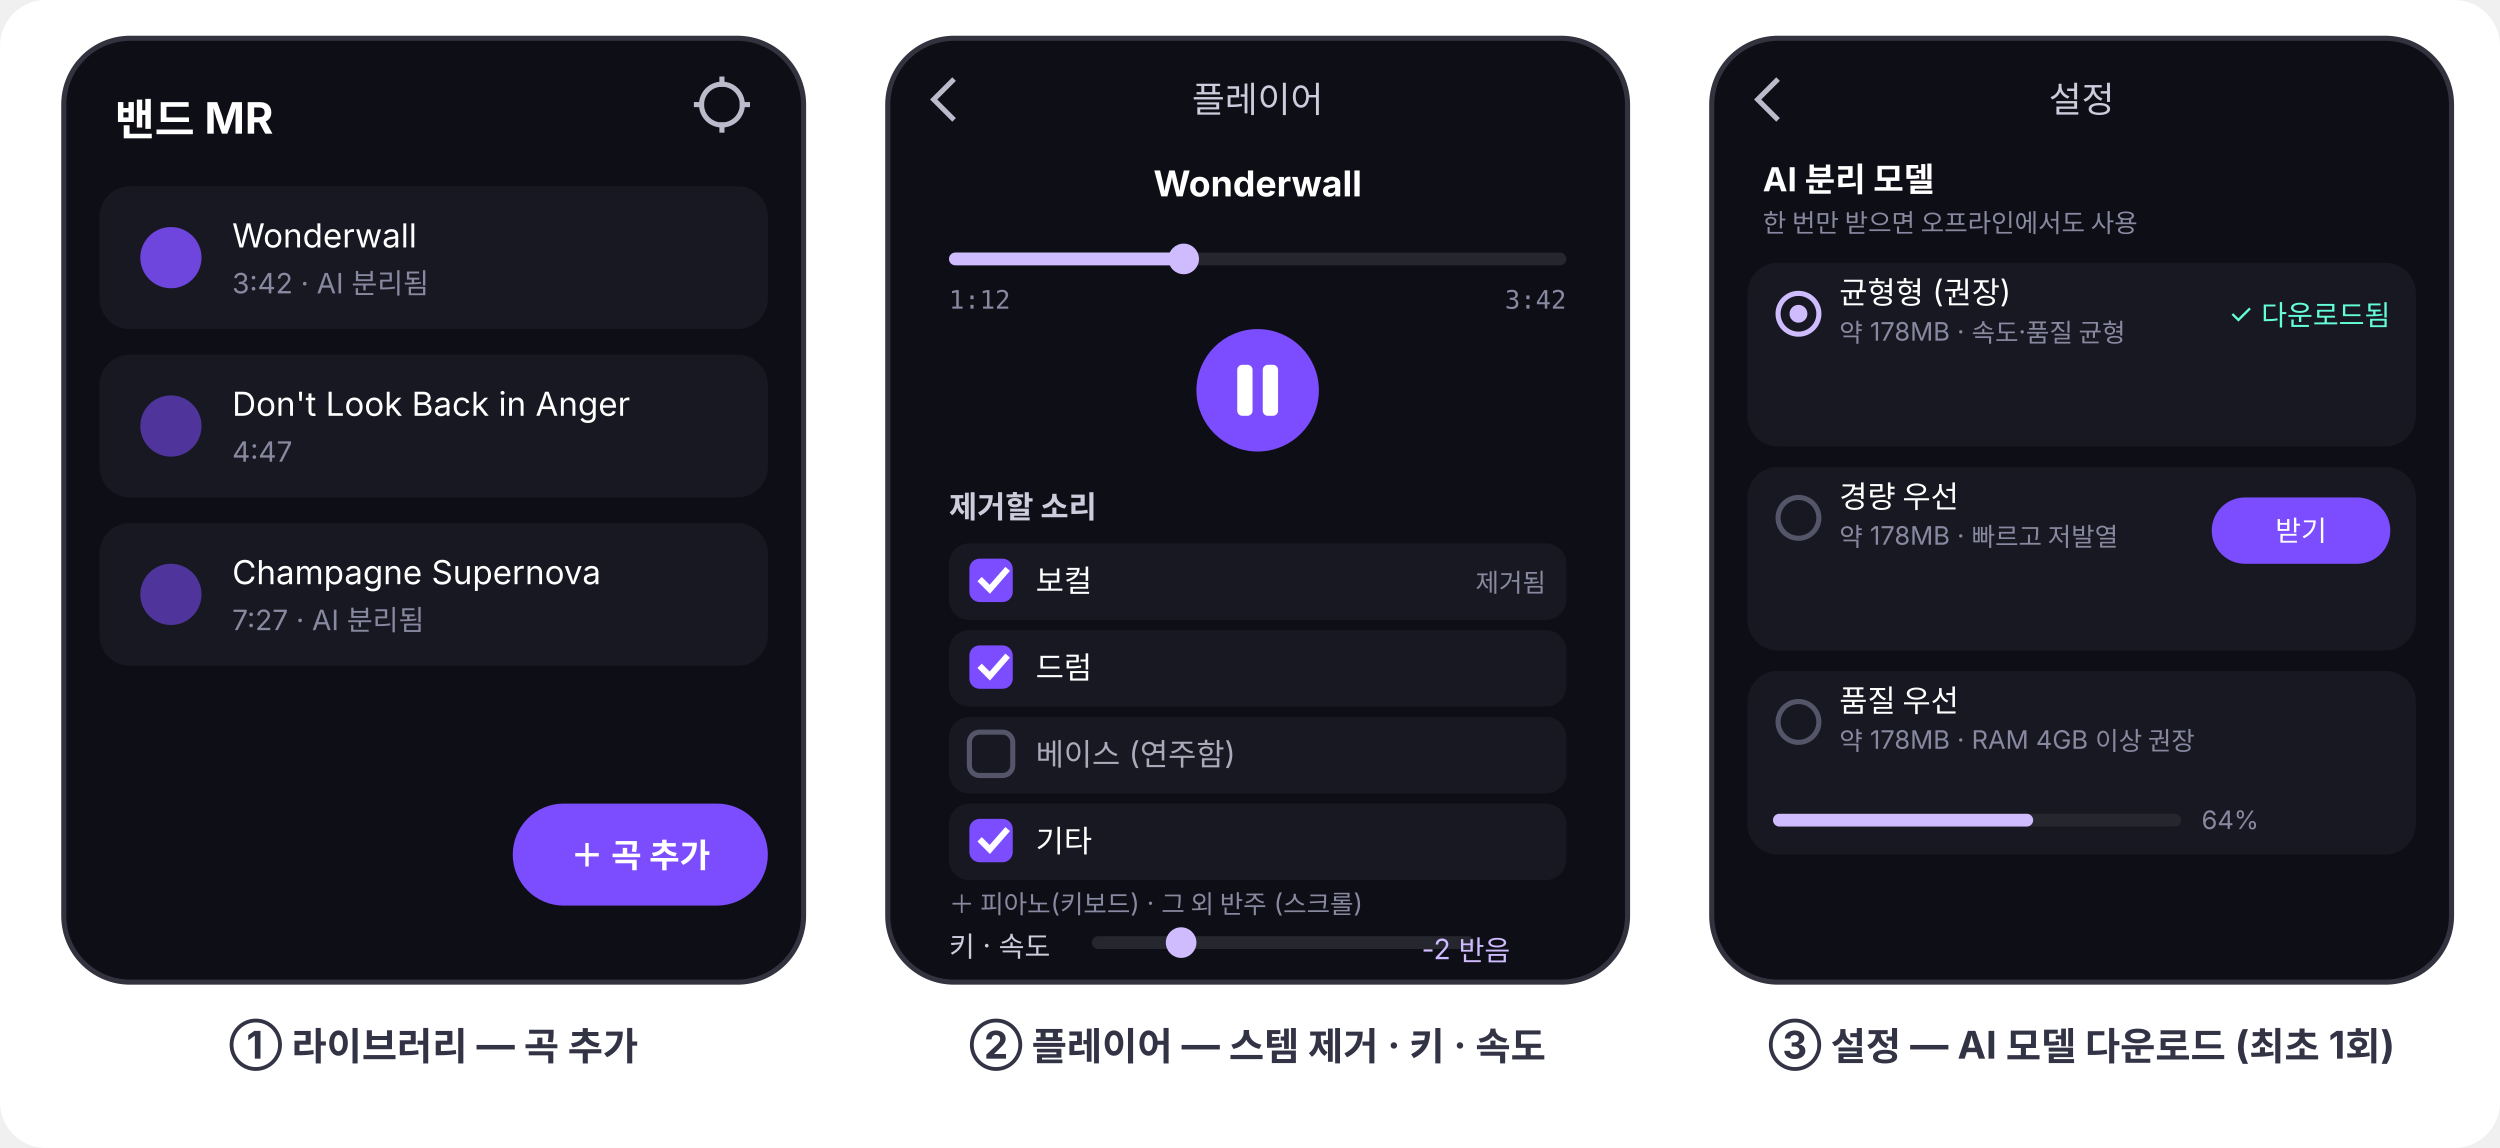
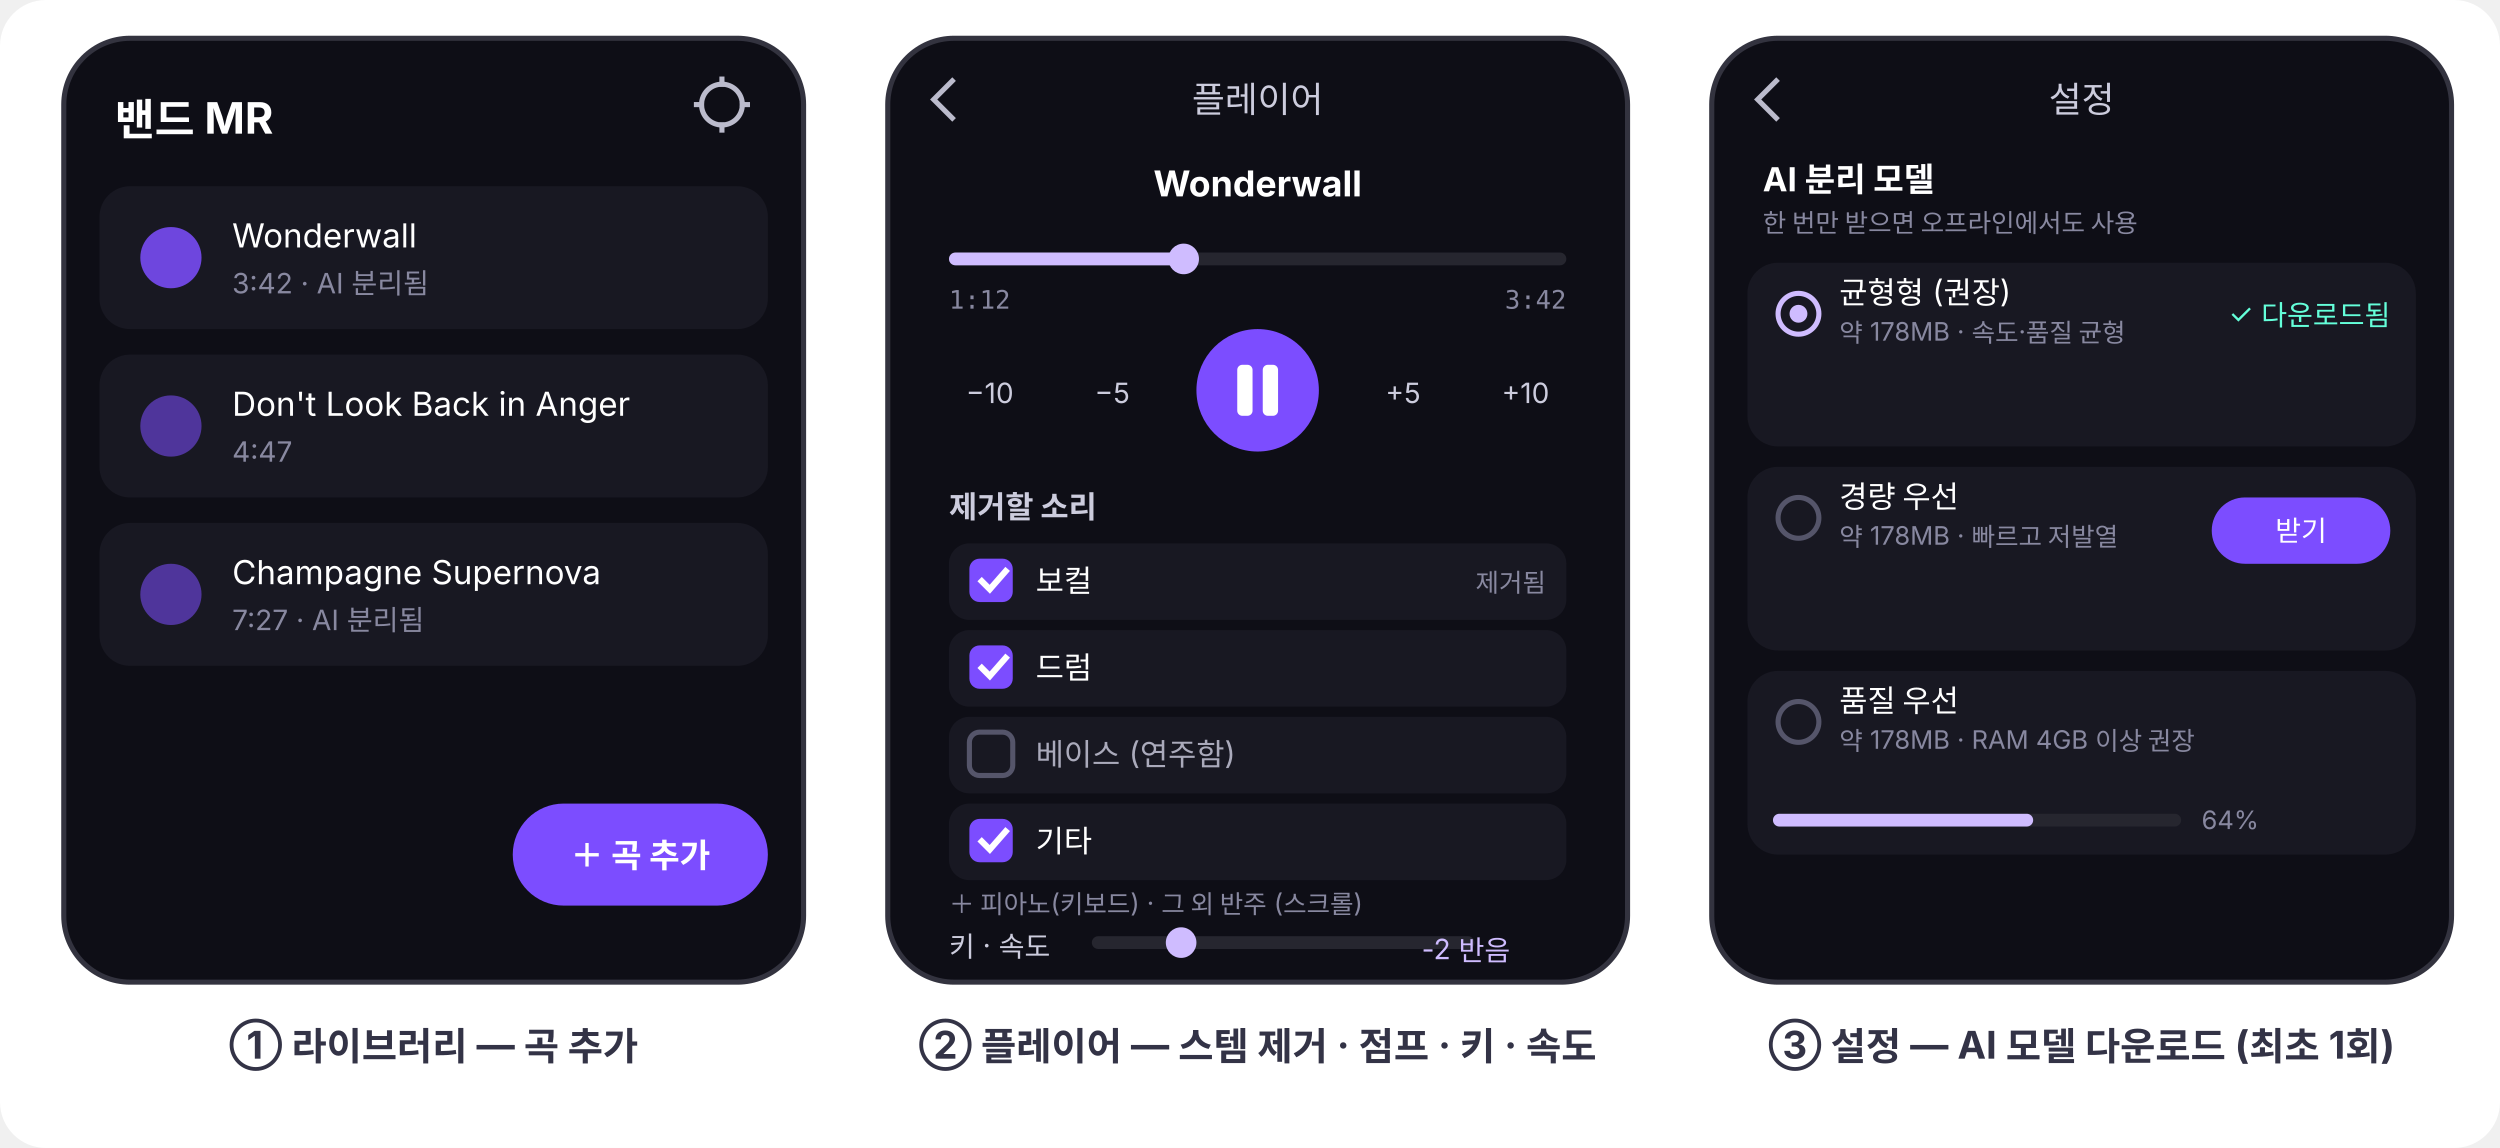
<svg xmlns="http://www.w3.org/2000/svg" width="980" height="450" viewBox="0 0 980 450">
  <rect x="0" y="0" width="980" height="450" rx="18" fill="#ffffff" />
  <g transform="translate(25,15)">
    <rect x="0" y="0" width="290" height="370" rx="26" fill="#0e0e16" stroke="#33333f" stroke-width="2" />
    <text x="20" y="38" font-family="-apple-system,'Segoe UI',sans-serif" font-size="17" font-weight="bold" fill="#ffffff">밴드 MR</text>
    <g transform="translate(258,26)">
      <circle cx="0" cy="0" r="8" fill="none" stroke="#bbbbcc" stroke-width="2" />
      <line x1="0" y1="-11" x2="0" y2="-7" stroke="#bbbbcc" stroke-width="2" />
      <line x1="0" y1="11" x2="0" y2="7" stroke="#bbbbcc" stroke-width="2" />
      <line x1="-11" y1="0" x2="-7" y2="0" stroke="#bbbbcc" stroke-width="2" />
      <line x1="11" y1="0" x2="7" y2="0" stroke="#bbbbcc" stroke-width="2" />
    </g>
    <g font-family="-apple-system,'Segoe UI',sans-serif">
      <rect x="14" y="58" width="262" height="56" rx="12" fill="#181822" />
      <circle cx="42" cy="86" r="12" fill="#7C4DFF" opacity="0.85" />
      <text x="66" y="82" font-size="13" fill="#ffffff">Wonderwall</text>
      <text x="66" y="100" font-size="11" fill="#8888a0">3:42 · AI 분리됨</text>
      <rect x="14" y="124" width="262" height="56" rx="12" fill="#181822" />
      <circle cx="42" cy="152" r="12" fill="#7C4DFF" opacity="0.55" />
      <text x="66" y="148" font-size="13" fill="#ffffff">Don't Look Back in Anger</text>
      <text x="66" y="166" font-size="11" fill="#8888a0">4:47</text>
      <rect x="14" y="190" width="262" height="56" rx="12" fill="#181822" />
      <circle cx="42" cy="218" r="12" fill="#7C4DFF" opacity="0.55" />
      <text x="66" y="214" font-size="13" fill="#ffffff">Champagne Supernova</text>
      <text x="66" y="232" font-size="11" fill="#8888a0">7:27 · AI 분리됨</text>
    </g>
    <rect x="176" y="300" width="100" height="40" rx="20" fill="#7C4DFF" />
    <text x="226" y="325" font-family="-apple-system,'Segoe UI',sans-serif" font-size="13" font-weight="bold" fill="#ffffff" text-anchor="middle">＋ 곡 추가</text>
    <text x="145" y="400" font-family="-apple-system,'Segoe UI',sans-serif" font-size="15" font-weight="bold" fill="#333346" text-anchor="middle">① 라이브러리 — 곡 추가</text>
  </g>
  <g transform="translate(348,15)">
    <rect x="0" y="0" width="290" height="370" rx="26" fill="#0e0e16" stroke="#33333f" stroke-width="2" />
    <polyline points="26,32 18,24 26,16" fill="none" stroke="#bbbbcc" stroke-width="2" />
    <text x="145" y="29" font-family="-apple-system,'Segoe UI',sans-serif" font-size="14" fill="#ccccdd" text-anchor="middle">플레이어</text>
    <text x="145" y="62" font-family="-apple-system,'Segoe UI',sans-serif" font-size="14" font-weight="bold" fill="#ffffff" text-anchor="middle">Wonderwall</text>
    <rect x="24" y="84" width="242" height="5" rx="2.5" fill="#26262f" />
    <rect x="24" y="84" width="92" height="5" rx="2.5" fill="#CFBCFF" />
    <circle cx="116" cy="86.5" r="6" fill="#CFBCFF" />
    <text x="24" y="106" font-family="monospace" font-size="10" fill="#8888a0">1:12</text>
    <text x="266" y="106" font-family="monospace" font-size="10" fill="#8888a0" text-anchor="end">3:42</text>
+     <text x="40" y="143" font-family="-apple-system,'Segoe UI',sans-serif" font-size="11" fill="#ccccdd" text-anchor="middle">−10</text>
+     <text x="88" y="143" font-family="-apple-system,'Segoe UI',sans-serif" font-size="11" fill="#ccccdd" text-anchor="middle">−5</text>
    <circle cx="145" cy="138" r="24" fill="#7C4DFF" />
    <rect x="137" y="128" width="6" height="20" rx="2" fill="#ffffff" />
    <rect x="147" y="128" width="6" height="20" rx="2" fill="#ffffff" />
+     <text x="202" y="143" font-family="-apple-system,'Segoe UI',sans-serif" font-size="11" fill="#ccccdd" text-anchor="middle">+5</text>
+     <text x="250" y="143" font-family="-apple-system,'Segoe UI',sans-serif" font-size="11" fill="#ccccdd" text-anchor="middle">+10</text>
    <text x="24" y="188" font-family="-apple-system,'Segoe UI',sans-serif" font-size="12" font-weight="bold" fill="#ccccdd">제거할 소리</text>
    <g font-family="-apple-system,'Segoe UI',sans-serif" font-size="12">
      <rect x="24" y="198" width="242" height="30" rx="8" fill="#181822" />
      <rect x="32" y="204" width="17" height="17" rx="4" fill="#7C4DFF" />
      <path d="M36 212 l4 4 l7 -8" stroke="#ffffff" stroke-width="2.4" fill="none" />
      <text x="58" y="217" fill="#ffffff">보컬</text>
      <text x="258" y="217" font-size="10" fill="#8888a0" text-anchor="end">제거됨</text>
      <rect x="24" y="232" width="242" height="30" rx="8" fill="#181822" />
      <rect x="32" y="238" width="17" height="17" rx="4" fill="#7C4DFF" />
      <path d="M36 246 l4 4 l7 -8" stroke="#ffffff" stroke-width="2.4" fill="none" />
      <text x="58" y="251" fill="#ffffff">드럼</text>
      <rect x="24" y="266" width="242" height="30" rx="8" fill="#181822" />
      <rect x="32" y="272" width="17" height="17" rx="4" fill="none" stroke="#55556a" stroke-width="2" />
      <text x="58" y="285" fill="#aaaaBB">베이스 (연주함)</text>
      <rect x="24" y="300" width="242" height="30" rx="8" fill="#181822" />
      <rect x="32" y="306" width="17" height="17" rx="4" fill="#7C4DFF" />
      <path d="M36 314 l4 4 l7 -8" stroke="#ffffff" stroke-width="2.4" fill="none" />
      <text x="58" y="319" fill="#ffffff">기타</text>
      <text x="24" y="343" font-size="10" fill="#8888a0">＋ 피아노(키보드) · 그 외 반주 (스크롤)</text>
    </g>
    <g font-family="-apple-system,'Segoe UI',sans-serif" font-size="11">
      <text x="24" y="360" fill="#ccccdd">키 · 속도</text>
      <rect x="80" y="352" width="150" height="5" rx="2.5" fill="#26262f" />
      <circle cx="115" cy="354.5" r="6" fill="#CFBCFF" />
      <text x="244" y="361" fill="#CFBCFF" text-anchor="end">-2 반음</text>
    </g>
-     <text x="145" y="400" font-family="-apple-system,'Segoe UI',sans-serif" font-size="15" font-weight="bold" fill="#333346" text-anchor="middle">② 플레이어 — 스템 제거 · 키 · 속도</text>
+     <text x="145" y="400" font-family="-apple-system,'Segoe UI',sans-serif" font-size="15" font-weight="bold" fill="#333346" text-anchor="middle">② 플레이어 — 스템 제거 · 점프 · 키 · 속도</text>
  </g>
  <g transform="translate(671,15)">
    <rect x="0" y="0" width="290" height="370" rx="26" fill="#0e0e16" stroke="#33333f" stroke-width="2" />
    <polyline points="26,32 18,24 26,16" fill="none" stroke="#bbbbcc" stroke-width="2" />
    <text x="145" y="29" font-family="-apple-system,'Segoe UI',sans-serif" font-size="14" fill="#ccccdd" text-anchor="middle">설정</text>
    <text x="20" y="60" font-family="-apple-system,'Segoe UI',sans-serif" font-size="13" font-weight="bold" fill="#ffffff">AI 분리 모델</text>
    <text x="20" y="76" font-family="-apple-system,'Segoe UI',sans-serif" font-size="10" fill="#8888a0">한 번만 받으면 오프라인에서도 사용</text>
    <g font-family="-apple-system,'Segoe UI',sans-serif">
      <rect x="14" y="88" width="262" height="72" rx="12" fill="#181822" />
      <circle cx="34" cy="108" r="8" fill="none" stroke="#CFBCFF" stroke-width="2" />
      <circle cx="34" cy="108" r="3.5" fill="#CFBCFF" />
      <text x="50" y="104" font-size="12" fill="#ffffff">균형형 (권장)</text>
      <text x="50" y="119" font-size="10" fill="#8888a0">약 178MB · 속도·품질 균형</text>
      <text x="266" y="112" font-size="11" fill="#64FFDA" text-anchor="end">✓ 다운로드됨</text>
      <rect x="14" y="168" width="262" height="72" rx="12" fill="#181822" />
      <circle cx="34" cy="188" r="8" fill="none" stroke="#55556a" stroke-width="2" />
      <text x="50" y="184" font-size="12" fill="#ffffff">경량 우선</text>
      <text x="50" y="199" font-size="10" fill="#8888a0">약 178MB · 빠르고 저발열</text>
      <rect x="196" y="180" width="70" height="26" rx="13" fill="#7C4DFF" />
      <text x="231" y="197" font-size="11" fill="#ffffff" text-anchor="middle">받기</text>
      <rect x="14" y="248" width="262" height="72" rx="12" fill="#181822" />
      <circle cx="34" cy="268" r="8" fill="none" stroke="#55556a" stroke-width="2" />
      <text x="50" y="264" font-size="12" fill="#ffffff">품질 우선</text>
      <text x="50" y="279" font-size="10" fill="#8888a0">약 178MB · RAM 4GB 이상 권장</text>
      <rect x="24" y="304" width="160" height="5" rx="2.5" fill="#26262f" />
      <rect x="24" y="304" width="102" height="5" rx="2.5" fill="#CFBCFF" />
      <text x="192" y="310" font-size="10" fill="#8888a0">64%</text>
    </g>
    <text x="145" y="400" font-family="-apple-system,'Segoe UI',sans-serif" font-size="15" font-weight="bold" fill="#333346" text-anchor="middle">③ 설정 — AI 모델 다운로드 (최초 1회)</text>
  </g>
</svg>
